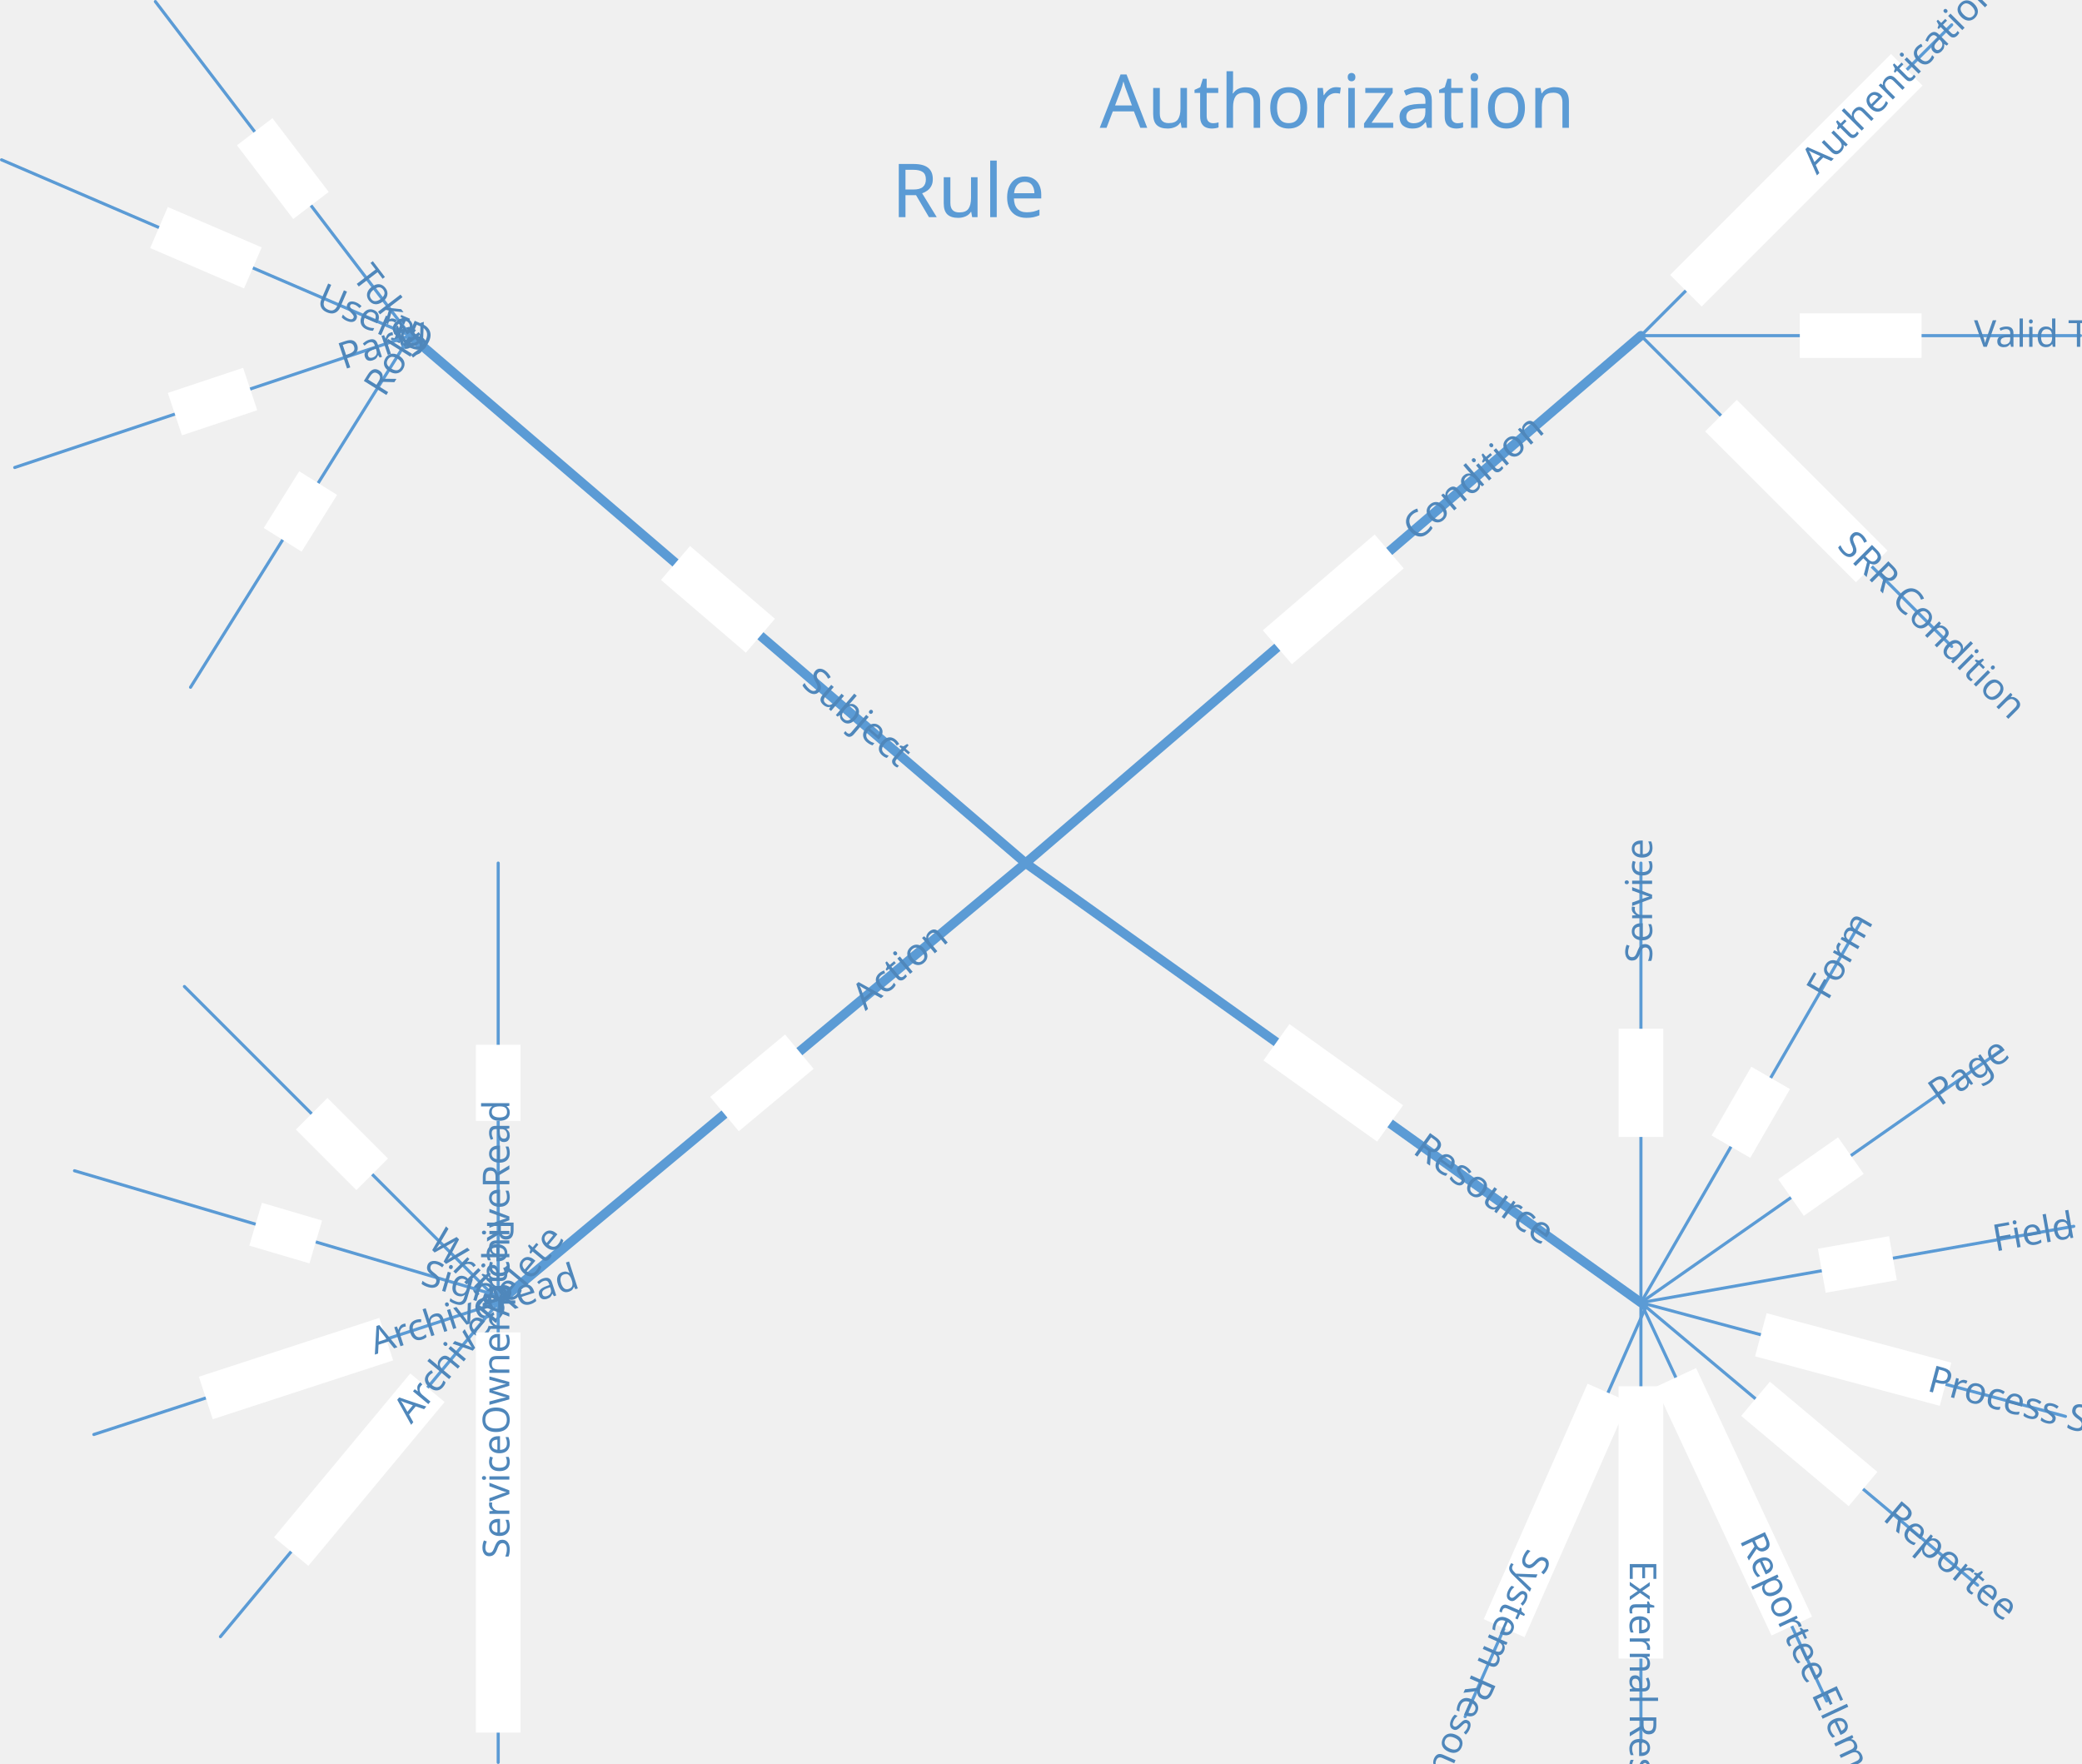
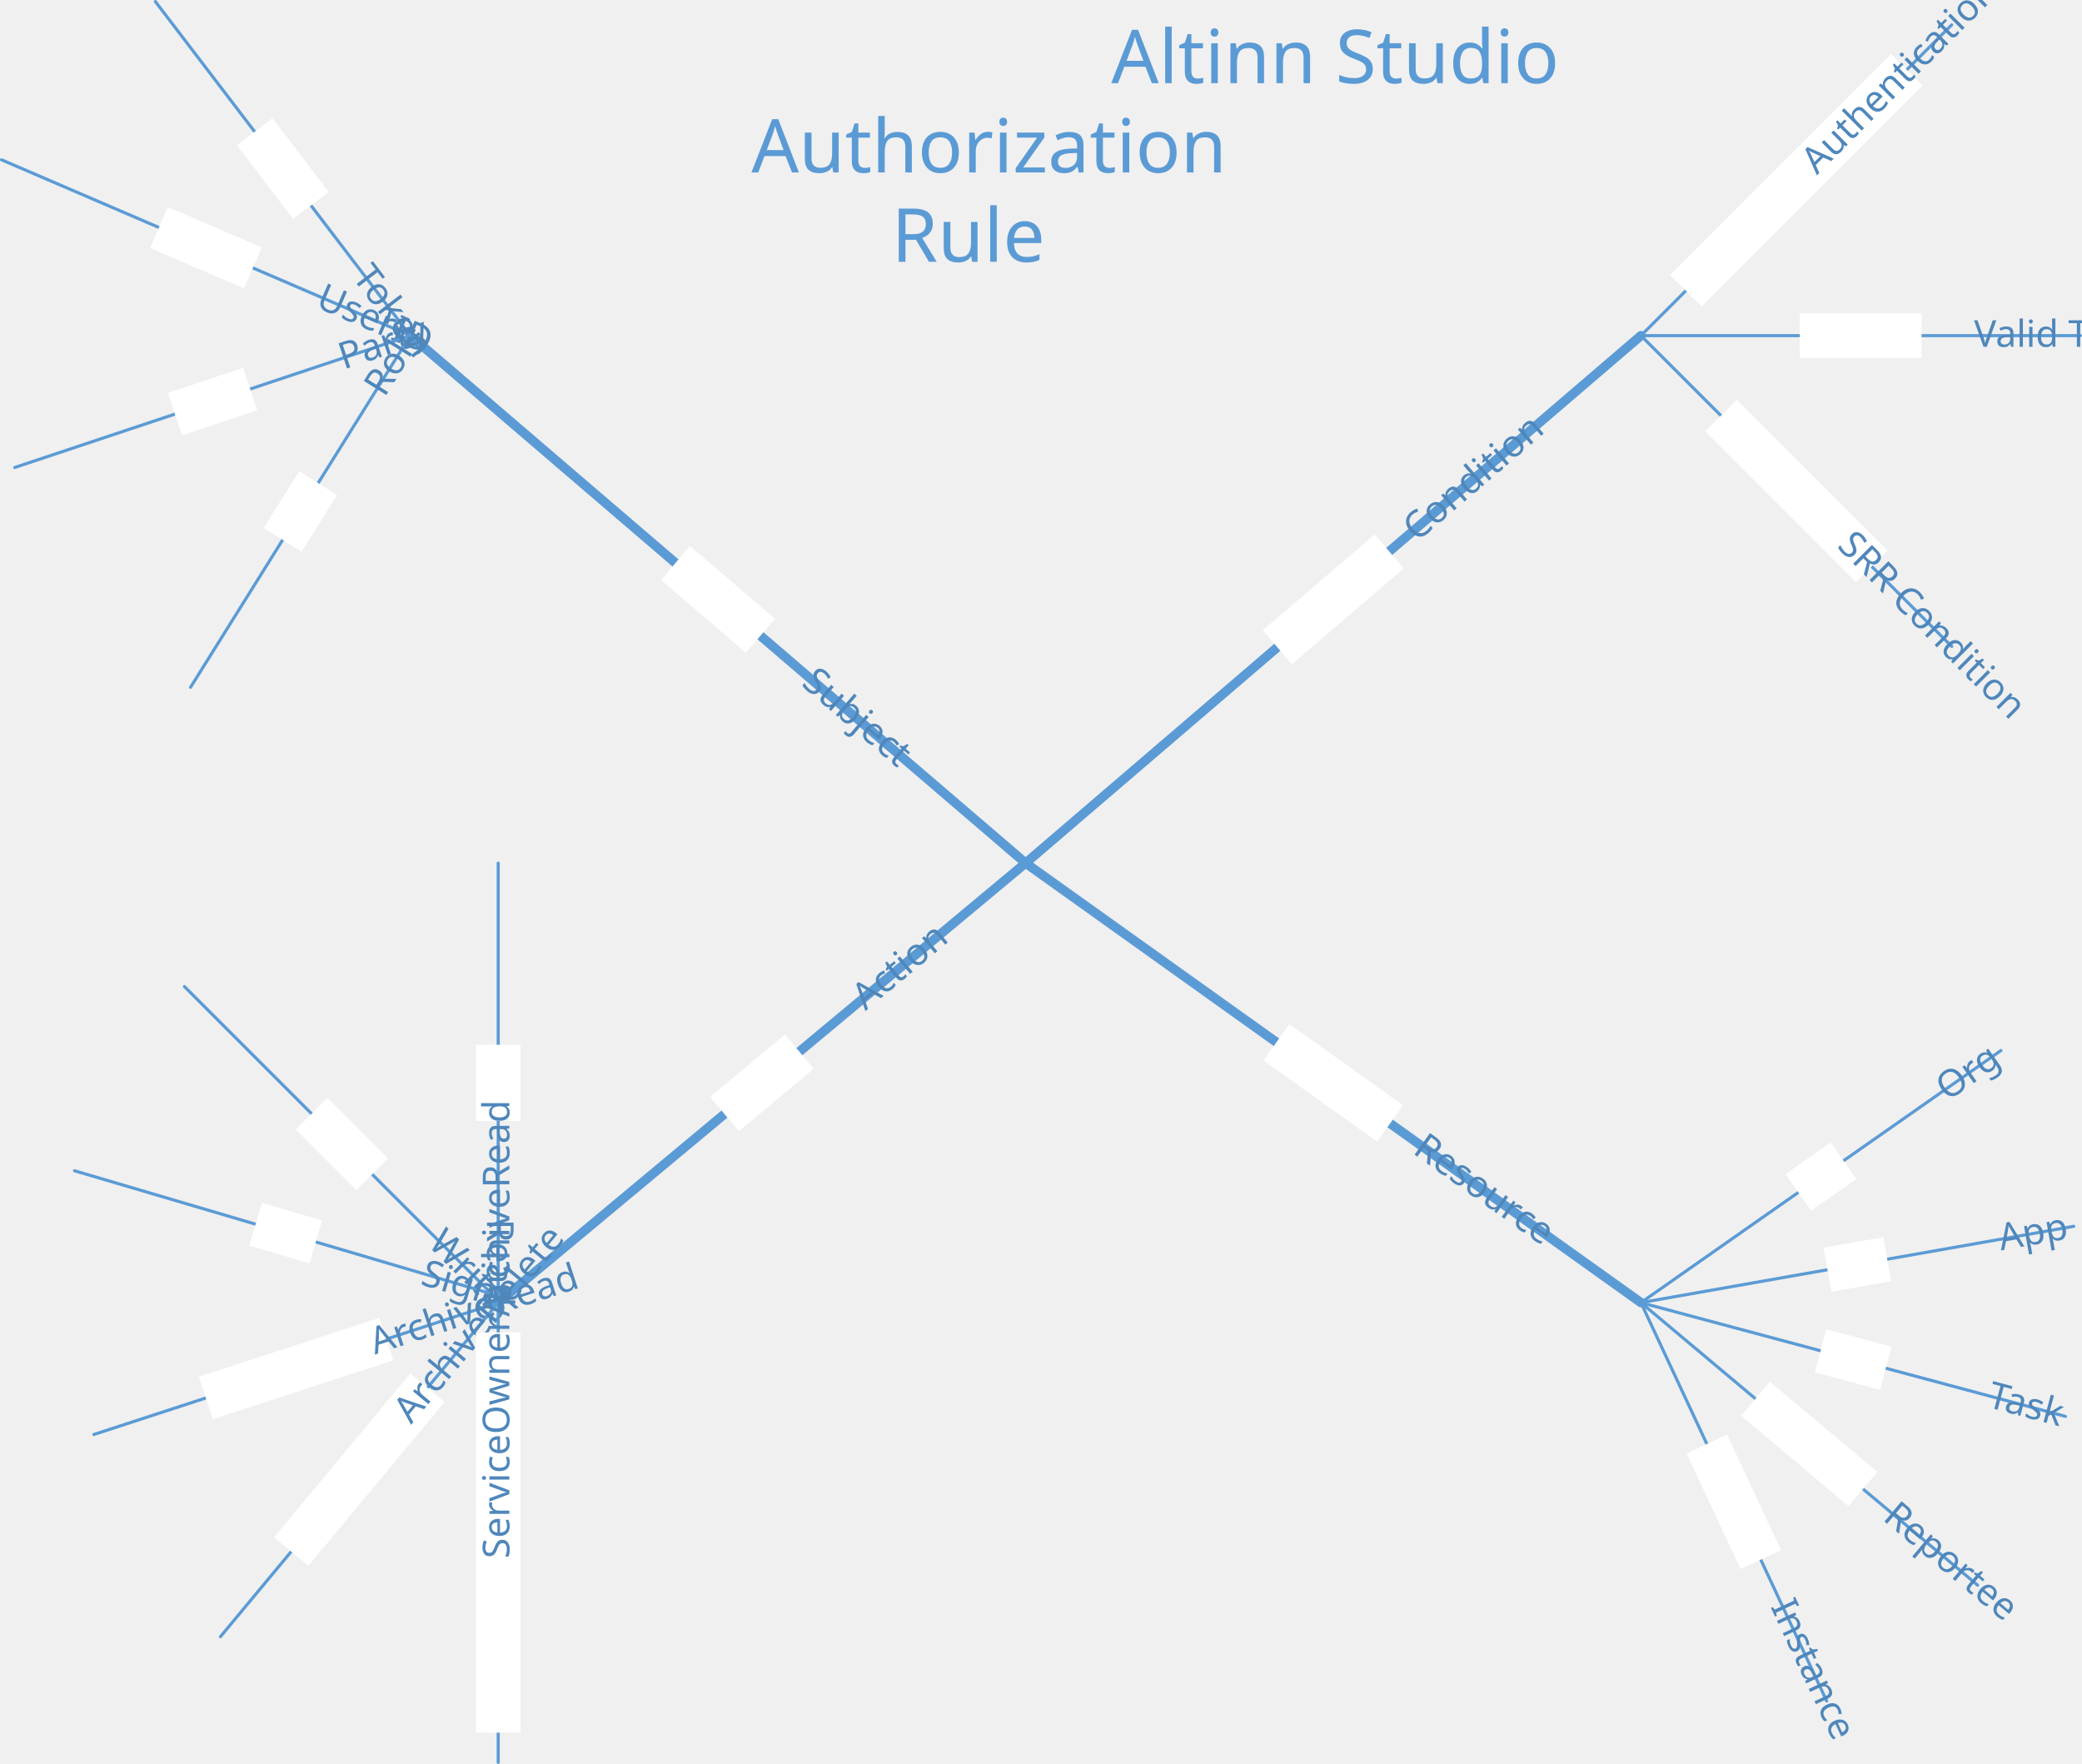
<svg xmlns="http://www.w3.org/2000/svg" xmlns:ns1="http://schemas.microsoft.com/visio/2003/SVGExtensions/" width="9.325in" height="7.9in" viewBox="0 0 671.394 568.78" xml:space="preserve" color-interpolation-filters="sRGB" class="st9">
  <ns1:documentProperties ns1:langID="1033" ns1:metric="true" ns1:viewMarkup="false">
    <ns1:userDefs>
      <ns1:ud ns1:nameU="DisableSpdActionTags" ns1:prompt="" ns1:val="VT0(0):26" />
    </ns1:userDefs>
  </ns1:documentProperties>
  <style type="text/css">
	
		.st1 {stroke:#5b9bd5;stroke-linecap:round;stroke-linejoin:round;stroke-width:3}
		.st2 {fill:#ffffff;stroke:none;stroke-linecap:butt;stroke-width:7.2}
		.st3 {fill:#4f87bb;font-family:Calibri;font-size:1em}
		.st4 {stroke:#5b9bd5;stroke-linecap:round;stroke-linejoin:round;stroke-width:1}
		.st5 {fill:#ffffff;stroke:none;stroke-linecap:butt}
		.st6 {fill:none;stroke:none;stroke-width:0.25}
		.st7 {fill:#5b9bd5;font-family:Calibri;font-size:2em}
		.st8 {font-size:1em}
		.st9 {fill:none;fill-rule:evenodd;font-size:12px;overflow:visible;stroke-linecap:square;stroke-miterlimit:3}
	
	</style>
  <g ns1:mID="0" ns1:index="1" ns1:groupContext="foregroundPage">
    <ns1:pageProperties ns1:drawingScale="0.0393701" ns1:pageScale="0.0393701" ns1:drawingUnits="24" ns1:shadowOffsetX="8.50394" ns1:shadowOffsetY="-8.50394" />
    <g id="shape1-1" ns1:mID="1" ns1:groupContext="shape" transform="translate(-39.4206,-153.554) rotate(-40.6013)">
      <ns1:textBlock ns1:margins="rect(4,4,4,4)" ns1:tabSpace="42.5197" />
      <ns1:textRect cx="130.671" cy="568.78" width="261.35" height="0" />
      <path d="M0 568.78 L261.34 568.78" class="st1" />
      <rect ns1:rectContext="textBkgnd" x="106.923" y="561.58" width="47.497" height="14.4" class="st2" />
      <text x="106.92" y="572.38" class="st3" ns1:langID="1044">
        <ns1:paragraph ns1:horizAlign="1" />
        <ns1:tabList />Condition</text>
    </g>
-     <g id="shape9-6" ns1:mID="9" ns1:groupContext="shape" transform="translate(36.5839,135.638) rotate(-60)">
-       <ns1:textBlock ns1:margins="rect(4,4,4,4)" ns1:tabSpace="42.5197" />
-       <ns1:textRect cx="70.866" cy="568.78" width="141.74" height="0" />
-       <path d="M0 568.78 L141.73 568.78" class="st4" />
-       <rect ns1:rectContext="textBkgnd" x="58.06" y="561.58" width="25.612" height="14.4" class="st5" />
-       <text x="58.06" y="572.38" class="st3" ns1:langID="1044">
-         <ns1:paragraph ns1:horizAlign="1" />
-         <ns1:tabList />Form</text>
-     </g>
-     <g id="shape10-11" ns1:mID="10" ns1:groupContext="shape" transform="translate(430.394,-140.111) rotate(-10)">
-       <ns1:textBlock ns1:margins="rect(4,4,4,4)" ns1:tabSpace="42.5197" />
-       <ns1:textRect cx="70.866" cy="568.78" width="141.74" height="0" />
-       <path d="M0 568.78 L141.73 568.78" class="st4" />
-       <rect ns1:rectContext="textBkgnd" x="59.217" y="561.58" width="23.297" height="14.4" class="st2" />
-       <text x="59.22" y="572.38" class="st3" ns1:langID="1044">
-         <ns1:paragraph ns1:horizAlign="1" />
-         <ns1:tabList />Field</text>
-     </g>
-     <g id="shape14-16" ns1:mID="14" ns1:groupContext="shape" transform="translate(676.372,-129.371) rotate(15)">
-       <ns1:textBlock ns1:margins="rect(4,4,4,4)" ns1:tabSpace="42.5197" />
-       <ns1:textRect cx="70.866" cy="568.78" width="141.74" height="0" />
-       <path d="M0 568.78 L141.73 568.78" class="st4" />
-       <rect ns1:rectContext="textBkgnd" x="40.034" y="561.58" width="61.665" height="14.4" class="st2" />
-       <text x="40.03" y="572.38" class="st3" ns1:langID="1044">
-         <ns1:paragraph ns1:horizAlign="1" />
-         <ns1:tabList />Process Step</text>
-     </g>
-     <g id="shape15-21" ns1:mID="15" ns1:groupContext="shape" transform="translate(-39.6181,420.028) rotate(-90)">
-       <ns1:textBlock ns1:margins="rect(4,4,4,4)" ns1:tabSpace="42.5197" />
-       <ns1:textRect cx="70.866" cy="568.78" width="141.74" height="0" />
-       <path d="M0 568.78 L141.73 568.78" class="st4" />
-       <rect ns1:rectContext="textBkgnd" x="53.423" y="561.58" width="34.887" height="14.4" class="st2" />
-       <text x="53.42" y="572.38" class="st3" ns1:langID="1044">
-         <ns1:paragraph ns1:horizAlign="1" />
-         <ns1:tabList />Service</text>
-     </g>
-     <g id="shape16-26" ns1:mID="16" ns1:groupContext="shape" transform="translate(894.766,-15.6828) rotate(40)">
+     <g id="shape10-6" ns1:mID="10" ns1:groupContext="shape" transform="translate(430.394,-140.111) rotate(-10)">
+       <ns1:textBlock ns1:margins="rect(4,4,4,4)" ns1:tabSpace="42.5197" />
+       <ns1:textRect cx="70.866" cy="568.78" width="141.74" height="0" />
+       <path d="M0 568.78 L141.73 568.78" class="st4" />
+       <rect ns1:rectContext="textBkgnd" x="61.09" y="561.58" width="19.553" height="14.4" class="st2" />
+       <text x="61.09" y="572.38" class="st3" ns1:langID="1044">
+         <ns1:paragraph ns1:horizAlign="1" />
+         <ns1:tabList />App</text>
+     </g>
+     <g id="shape14-11" ns1:mID="14" ns1:groupContext="shape" transform="translate(676.372,-129.371) rotate(15)">
+       <ns1:textBlock ns1:margins="rect(4,4,4,4)" ns1:tabSpace="42.5197" />
+       <ns1:textRect cx="70.866" cy="568.78" width="141.74" height="0" />
+       <path d="M0 568.78 L141.73 568.78" class="st4" />
+       <rect ns1:rectContext="textBkgnd" x="59.994" y="561.58" width="21.744" height="14.4" class="st2" />
+       <text x="59.99" y="572.38" class="st3" ns1:langID="1044">
+         <ns1:paragraph ns1:horizAlign="1" />
+         <ns1:tabList />Task</text>
+     </g>
+     <g id="shape16-16" ns1:mID="16" ns1:groupContext="shape" transform="translate(894.766,-15.6828) rotate(40)">
      <ns1:textBlock ns1:margins="rect(4,4,4,4)" ns1:tabSpace="42.5197" />
      <ns1:textRect cx="70.866" cy="568.78" width="141.74" height="0" />
      <path d="M0 568.78 L141.73 568.78" class="st4" />
      <rect ns1:rectContext="textBkgnd" x="48.234" y="561.58" width="45.264" height="14.4" class="st2" />
      <text x="48.23" y="572.38" class="st3" ns1:langID="1044">
        <ns1:paragraph ns1:horizAlign="1" />
        <ns1:tabList />Reportee</text>
    </g>
-     <g id="shape17-31" ns1:mID="17" ns1:groupContext="shape" transform="translate(202.923,-45.8894) rotate(-35)">
-       <ns1:textBlock ns1:margins="rect(4,4,4,4)" ns1:tabSpace="42.5197" />
-       <ns1:textRect cx="70.866" cy="568.78" width="141.74" height="0" />
-       <path d="M0 568.78 L141.73 568.78" class="st4" />
-       <rect ns1:rectContext="textBkgnd" x="59.083" y="561.58" width="23.567" height="14.4" class="st5" />
-       <text x="59.08" y="572.38" class="st3" ns1:langID="1044">
-         <ns1:paragraph ns1:horizAlign="1" />
-         <ns1:tabList />Page</text>
-     </g>
-     <g id="shape28-36" ns1:mID="28" ns1:groupContext="shape" transform="translate(1044.65,179.651) rotate(65)">
-       <ns1:textBlock ns1:margins="rect(4,4,4,4)" ns1:tabSpace="42.5197" />
-       <ns1:textRect cx="70.866" cy="568.78" width="141.74" height="0" />
-       <path d="M0 568.78 L141.73 568.78" class="st4" />
-       <rect ns1:rectContext="textBkgnd" x="26.645" y="561.58" width="88.442" height="14.4" class="st2" />
-       <text x="26.64" y="572.38" class="st3" ns1:langID="1044">
-         <ns1:paragraph ns1:horizAlign="1" />
-         <ns1:tabList />Reportee Element</text>
-     </g>
-     <g id="shape29-41" ns1:mID="29" ns1:groupContext="shape" transform="translate(1097.94,420.028) rotate(90)">
-       <ns1:textBlock ns1:margins="rect(4,4,4,4)" ns1:tabSpace="42.5197" />
-       <ns1:textRect cx="70.866" cy="568.78" width="141.74" height="0" />
-       <path d="M0 568.78 L141.73 568.78" class="st4" />
-       <rect ns1:rectContext="textBkgnd" x="26.97" y="561.58" width="87.792" height="14.4" class="st5" />
-       <text x="26.97" y="572.38" class="st3" ns1:langID="1044">
-         <ns1:paragraph ns1:horizAlign="1" />
-         <ns1:tabList />External Resource</text>
-     </g>
-     <g id="shape31-46" ns1:mID="31" ns1:groupContext="shape" transform="translate(661.333,-184.54) rotate(35.5377)">
+     <g id="shape17-21" ns1:mID="17" ns1:groupContext="shape" transform="translate(202.923,-45.8894) rotate(-35)">
+       <ns1:textBlock ns1:margins="rect(4,4,4,4)" ns1:tabSpace="42.5197" />
+       <ns1:textRect cx="70.866" cy="568.78" width="141.74" height="0" />
+       <path d="M0 568.78 L141.73 568.78" class="st4" />
+       <rect ns1:rectContext="textBkgnd" x="61.977" y="561.58" width="17.777" height="14.4" class="st2" />
+       <text x="61.98" y="572.38" class="st3" ns1:langID="1044">
+         <ns1:paragraph ns1:horizAlign="1" />
+         <ns1:tabList />Org</text>
+     </g>
+     <g id="shape28-26" ns1:mID="28" ns1:groupContext="shape" transform="translate(1044.65,179.651) rotate(65)">
+       <ns1:textBlock ns1:margins="rect(4,4,4,4)" ns1:tabSpace="42.5197" />
+       <ns1:textRect cx="70.866" cy="568.78" width="141.74" height="0" />
+       <path d="M0 568.78 L141.73 568.78" class="st4" />
+       <rect ns1:rectContext="textBkgnd" x="50.297" y="561.58" width="41.139" height="14.4" class="st2" />
+       <text x="50.3" y="572.38" class="st3" ns1:langID="1044">
+         <ns1:paragraph ns1:horizAlign="1" />
+         <ns1:tabList />Instance</text>
+     </g>
+     <g id="shape31-31" ns1:mID="31" ns1:groupContext="shape" transform="translate(661.333,-184.54) rotate(35.5377)">
      <ns1:textBlock ns1:margins="rect(4,4,4,4)" ns1:tabSpace="42.5197" />
      <ns1:textRect cx="121.923" cy="568.78" width="243.85" height="0" />
      <path d="M0 568.78 L243.85 568.78" class="st1" />
      <rect ns1:rectContext="textBkgnd" x="99.402" y="561.58" width="45.041" height="14.4" class="st2" />
      <text x="99.4" y="572.38" class="st3" ns1:langID="1044">
        <ns1:paragraph ns1:horizAlign="1" />
        <ns1:tabList />Resource</text>
    </g>
-     <g id="shape32-51" ns1:mID="32" ns1:groupContext="shape" transform="translate(126.974,-293.971) rotate(-45)">
-       <ns1:textBlock ns1:margins="rect(4,4,4,4)" ns1:tabSpace="42.5197" />
-       <ns1:textRect cx="70.866" cy="568.78" width="141.74" height="0" />
-       <path d="M0 568.78 L141.73 568.78" class="st4" />
-       <rect ns1:rectContext="textBkgnd" x="20.504" y="561.58" width="100.724" height="14.4" class="st5" />
+     <g id="shape32-36" ns1:mID="32" ns1:groupContext="shape" transform="translate(126.974,-293.971) rotate(-45)">
+       <ns1:textBlock ns1:margins="rect(4,4,4,4)" ns1:tabSpace="42.5197" />
+       <ns1:textRect cx="70.866" cy="568.78" width="141.74" height="0" />
+       <path d="M0 568.78 L141.73 568.78" class="st4" />
+       <rect ns1:rectContext="textBkgnd" x="20.504" y="561.58" width="100.724" height="14.4" class="st2" />
      <text x="20.5" y="572.38" class="st3" ns1:langID="1044">
        <ns1:paragraph ns1:horizAlign="1" />
        <ns1:tabList />Authentication Level</text>
    </g>
-     <g id="shape33-56" ns1:mID="33" ns1:groupContext="shape" transform="translate(529.161,-460.563)">
+     <g id="shape33-41" ns1:mID="33" ns1:groupContext="shape" transform="translate(529.161,-460.563)">
      <ns1:textBlock ns1:margins="rect(4,4,4,4)" ns1:tabSpace="42.5197" />
      <ns1:textRect cx="70.866" cy="568.78" width="141.74" height="0" />
      <path d="M0 568.78 L141.73 568.78" class="st4" />
      <rect ns1:rectContext="textBkgnd" x="51.237" y="561.58" width="39.258" height="14.4" class="st2" />
      <text x="51.24" y="572.38" class="st3" ns1:langID="1044">
        <ns1:paragraph ns1:horizAlign="1" />
        <ns1:tabList />Valid To</text>
    </g>
-     <g id="shape37-61" ns1:mID="37" ns1:groupContext="shape" transform="translate(931.349,-293.971) rotate(45)">
-       <ns1:textBlock ns1:margins="rect(4,4,4,4)" ns1:tabSpace="42.5197" />
-       <ns1:textRect cx="70.866" cy="568.78" width="141.74" height="0" />
-       <path d="M0 568.78 L141.73 568.78" class="st4" />
-       <rect ns1:rectContext="textBkgnd" x="36.489" y="561.58" width="68.755" height="14.4" class="st2" />
+     <g id="shape37-46" ns1:mID="37" ns1:groupContext="shape" transform="translate(931.349,-293.971) rotate(45)">
+       <ns1:textBlock ns1:margins="rect(4,4,4,4)" ns1:tabSpace="42.5197" />
+       <ns1:textRect cx="70.866" cy="568.78" width="141.74" height="0" />
+       <path d="M0 568.78 L141.73 568.78" class="st4" />
+       <rect ns1:rectContext="textBkgnd" x="36.489" y="561.58" width="68.755" height="14.4" class="st5" />
      <text x="36.49" y="572.38" class="st3" ns1:langID="1044">
        <ns1:paragraph ns1:horizAlign="1" />
        <ns1:tabList />SRR Condition</text>
    </g>
-     <g id="shape38-66" ns1:mID="38" ns1:groupContext="shape" transform="translate(-203.466,-16.921) rotate(-39.8056)">
+     <g id="shape38-51" ns1:mID="38" ns1:groupContext="shape" transform="translate(-203.466,-16.921) rotate(-39.8056)">
      <ns1:textBlock ns1:margins="rect(4,4,4,4)" ns1:tabSpace="42.5197" />
      <ns1:textRect cx="110.696" cy="568.78" width="221.4" height="0" />
      <path d="M0 568.78 L221.39 568.78" class="st1" />
      <rect ns1:rectContext="textBkgnd" x="94.984" y="561.58" width="31.424" height="14.4" class="st2" />
      <text x="94.98" y="572.38" class="st3" ns1:langID="1044">
        <ns1:paragraph ns1:horizAlign="1" />
        <ns1:tabList />Action</text>
    </g>
-     <g id="shape39-71" ns1:mID="39" ns1:groupContext="shape" transform="translate(502.468,-323.633) rotate(40.6013)">
+     <g id="shape39-56" ns1:mID="39" ns1:groupContext="shape" transform="translate(502.468,-323.633) rotate(40.6013)">
      <ns1:textBlock ns1:margins="rect(4,4,4,4)" ns1:tabSpace="42.5197" />
      <ns1:textRect cx="130.671" cy="568.78" width="261.35" height="0" />
      <path d="M0 568.78 L261.34 568.78" class="st1" />
      <rect ns1:rectContext="textBkgnd" x="112.641" y="561.58" width="36.059" height="14.4" class="st5" />
      <text x="112.64" y="572.38" class="st3" ns1:langID="1044">
        <ns1:paragraph ns1:horizAlign="1" />
        <ns1:tabList />Subject</text>
    </g>
-     <g id="shape41-76" ns1:mID="41" ns1:groupContext="shape" transform="translate(225.231,-470.976) rotate(23.2729)">
+     <g id="shape41-61" ns1:mID="41" ns1:groupContext="shape" transform="translate(225.231,-470.976) rotate(23.2729)">
      <ns1:textBlock ns1:margins="rect(4,4,4,4)" ns1:tabSpace="42.5197" />
      <ns1:textRect cx="71.743" cy="568.78" width="143.49" height="0" />
      <path d="M0 568.78 L143.49 568.78" class="st4" />
      <rect ns1:rectContext="textBkgnd" x="55.266" y="561.58" width="32.953" height="14.4" class="st2" />
      <text x="55.27" y="572.38" class="st3" ns1:langID="1044">
        <ns1:paragraph ns1:horizAlign="1" />
        <ns1:tabList />UserID</text>
    </g>
-     <g id="shape42-81" ns1:mID="42" ns1:groupContext="shape" transform="translate(-175.112,-388.855) rotate(-18.4349)">
+     <g id="shape42-66" ns1:mID="42" ns1:groupContext="shape" transform="translate(-175.112,-388.855) rotate(-18.4349)">
      <ns1:textBlock ns1:margins="rect(4,4,4,4)" ns1:tabSpace="42.5197" />
      <ns1:textRect cx="67.23" cy="568.78" width="134.46" height="0" />
      <path d="M0 568.78 L134.46 568.78" class="st4" />
      <rect ns1:rectContext="textBkgnd" x="54.438" y="561.58" width="25.582" height="14.4" class="st2" />
      <text x="54.44" y="572.38" class="st3" ns1:langID="1044">
        <ns1:paragraph ns1:horizAlign="1" />
        <ns1:tabList />Party</text>
    </g>
-     <g id="shape43-86" ns1:mID="43" ns1:groupContext="shape" transform="translate(-420.879,-79.8502) rotate(-57.9946)">
+     <g id="shape43-71" ns1:mID="43" ns1:groupContext="shape" transform="translate(-420.879,-79.8502) rotate(-57.9946)">
      <ns1:textBlock ns1:margins="rect(4,4,4,4)" ns1:tabSpace="42.5197" />
      <ns1:textRect cx="66.855" cy="568.78" width="133.71" height="0" />
      <path d="M0 568.78 L133.71 568.78" class="st4" />
      <rect ns1:rectContext="textBkgnd" x="56.071" y="561.58" width="21.569" height="14.4" class="st2" />
      <text x="56.07" y="572.38" class="st3" ns1:langID="1044">
        <ns1:paragraph ns1:horizAlign="1" />
        <ns1:tabList />Role</text>
    </g>
-     <g id="shape46-91" ns1:mID="46" ns1:groupContext="shape" transform="translate(729.437,278.295) rotate(90)">
+     <g id="shape46-76" ns1:mID="46" ns1:groupContext="shape" transform="translate(729.437,278.295) rotate(90)">
      <ns1:textBlock ns1:margins="rect(4,4,4,4)" ns1:tabSpace="42.5197" />
      <ns1:textRect cx="70.866" cy="568.78" width="141.74" height="0" />
      <path d="M0 568.78 L141.73 568.78" class="st4" />
      <rect ns1:rectContext="textBkgnd" x="58.596" y="561.58" width="24.539" height="14.4" class="st2" />
      <text x="58.6" y="572.38" class="st3" ns1:langID="1044">
        <ns1:paragraph ns1:horizAlign="1" />
        <ns1:tabList />Read</text>
    </g>
-     <g id="shape47-96" ns1:mID="47" ns1:groupContext="shape" transform="translate(461.653,-84.0939) rotate(45)">
+     <g id="shape47-81" ns1:mID="47" ns1:groupContext="shape" transform="translate(461.653,-84.0939) rotate(45)">
      <ns1:textBlock ns1:margins="rect(4,4,4,4)" ns1:tabSpace="42.5197" />
      <ns1:textRect cx="71.84" cy="568.78" width="143.68" height="0" />
      <path d="M0 568.78 L143.68 568.78" class="st4" />
      <rect ns1:rectContext="textBkgnd" x="58.038" y="561.58" width="27.604" height="14.4" class="st2" />
      <text x="58.04" y="572.38" class="st3" ns1:langID="1044">
        <ns1:paragraph ns1:horizAlign="1" />
        <ns1:tabList />Write</text>
    </g>
-     <g id="shape48-101" ns1:mID="48" ns1:groupContext="shape" transform="translate(184.985,-168.022) rotate(16.4386)">
+     <g id="shape48-86" ns1:mID="48" ns1:groupContext="shape" transform="translate(184.985,-168.022) rotate(16.4386)">
      <ns1:textBlock ns1:margins="rect(4,4,4,4)" ns1:tabSpace="42.5197" />
      <ns1:textRect cx="71.008" cy="568.78" width="142.02" height="0" />
      <path d="M0 568.78 L142.02 568.78" class="st4" />
      <rect ns1:rectContext="textBkgnd" x="60.897" y="561.58" width="20.221" height="14.4" class="st2" />
      <text x="60.9" y="572.38" class="st3" ns1:langID="1044">
        <ns1:paragraph ns1:horizAlign="1" />
        <ns1:tabList />Sign</text>
    </g>
-     <g id="shape49-106" ns1:mID="49" ns1:groupContext="shape" transform="translate(-146.07,-78.2084) rotate(-18.0605)">
+     <g id="shape49-91" ns1:mID="49" ns1:groupContext="shape" transform="translate(-146.07,-78.2084) rotate(-18.0605)">
      <ns1:textBlock ns1:margins="rect(4,4,4,4)" ns1:tabSpace="42.5197" />
      <ns1:textRect cx="68.576" cy="568.78" width="137.16" height="0" />
      <path d="M0 568.78 L137.15 568.78" class="st4" />
      <rect ns1:rectContext="textBkgnd" x="37.981" y="561.58" width="61.19" height="14.4" class="st2" />
      <text x="37.98" y="572.38" class="st3" ns1:langID="1044">
        <ns1:paragraph ns1:horizAlign="1" />
        <ns1:tabList />ArchiveRead</text>
    </g>
-     <g id="shape50-111" ns1:mID="50" ns1:groupContext="shape" transform="translate(-366.243,164.073) rotate(-50.2538)">
+     <g id="shape50-96" ns1:mID="50" ns1:groupContext="shape" transform="translate(-366.243,164.073) rotate(-50.2538)">
      <ns1:textBlock ns1:margins="rect(4,4,4,4)" ns1:tabSpace="42.5197" />
      <ns1:textRect cx="70.047" cy="568.78" width="140.1" height="0" />
      <path d="M0 568.78 L140.09 568.78" class="st4" />
      <rect ns1:rectContext="textBkgnd" x="35.688" y="561.58" width="68.719" height="14.4" class="st2" />
      <text x="35.69" y="572.38" class="st3" ns1:langID="1044">
        <ns1:paragraph ns1:horizAlign="1" />
        <ns1:tabList />ArchiveDelete</text>
    </g>
-     <g id="shape51-116" ns1:mID="51" ns1:groupContext="shape" transform="translate(-408.122,568.28) rotate(-90)">
+     <g id="shape51-101" ns1:mID="51" ns1:groupContext="shape" transform="translate(-408.122,568.28) rotate(-90)">
      <ns1:textBlock ns1:margins="rect(4,4,4,4)" ns1:tabSpace="42.5197" />
      <ns1:textRect cx="74.126" cy="568.78" width="148.26" height="0" />
      <path d="M0 568.78 L148.25 568.78" class="st4" />
      <rect ns1:rectContext="textBkgnd" x="9.596" y="561.58" width="129.06" height="14.4" class="st2" />
      <text x="9.6" y="572.38" class="st3" ns1:langID="1044">
        <ns1:paragraph ns1:horizAlign="1" />
        <ns1:tabList />ServiceOwnerArchiveRead</text>
    </g>
-     <g id="shape55-121" ns1:mID="55" ns1:groupContext="shape" transform="translate(237.76,-503.083)">
+     <g id="shape55-106" ns1:mID="55" ns1:groupContext="shape" transform="translate(237.76,-503.083)">
      <ns1:textBlock ns1:margins="rect(4,4,4,4)" ns1:tabSpace="42.5197" />
      <ns1:textRect cx="71.291" cy="551.488" width="142.59" height="34.583" />
      <rect x="0" y="534.197" width="142.583" height="34.583" class="st6" />
-       <text x="4.56" y="544.29" class="st7" ns1:langID="1044">
-         <ns1:paragraph ns1:horizAlign="1" />
-         <ns1:tabList />Authorization <tspan x="49.75" dy="1.2em" class="st8">Rule</tspan>
+       <text x="8.27" y="529.89" class="st7" ns1:langID="1044">
+         <ns1:paragraph ns1:horizAlign="1" />
+         <ns1:tabList />Altinn Studio <tspan x="4.56" dy="1.2em" class="st8">Authorization </tspan>
+         <tspan x="49.75" dy="1.2em" class="st8">Rule</tspan>
      </text>
    </g>
-     <g id="shape59-125" ns1:mID="59" ns1:groupContext="shape" transform="translate(502.258,-344.563) rotate(52.6507)">
+     <g id="shape59-111" ns1:mID="59" ns1:groupContext="shape" transform="translate(502.258,-344.563) rotate(52.6507)">
      <ns1:textBlock ns1:margins="rect(4,4,4,4)" ns1:tabSpace="42.5197" />
      <ns1:textRect cx="67.75" cy="568.78" width="135.51" height="0" />
      <path d="M0 568.78 L135.5 568.78" class="st4" />
-       <rect ns1:rectContext="textBkgnd" x="52.797" y="561.58" width="29.906" height="14.4" class="st5" />
+       <rect ns1:rectContext="textBkgnd" x="52.797" y="561.58" width="29.906" height="14.4" class="st2" />
      <text x="52.8" y="572.38" class="st3" ns1:langID="1044">
        <ns1:paragraph ns1:horizAlign="1" />
        <ns1:tabList />Token</text>
-     </g>
-     <g id="shape60-130" ns1:mID="60" ns1:groupContext="shape" transform="translate(1051.53,650.088) rotate(113.801)">
-       <ns1:textBlock ns1:margins="rect(4,4,4,4)" ns1:tabSpace="42.5197" />
-       <ns1:textRect cx="72.674" cy="568.78" width="145.35" height="0" />
-       <path d="M0 568.78 L145.35 568.78" class="st4" />
-       <rect ns1:rectContext="textBkgnd" x="31.189" y="561.58" width="82.97" height="14.4" class="st2" />
-       <text x="31.19" y="572.38" class="st3" ns1:langID="1044">
-         <ns1:paragraph ns1:horizAlign="1" />
-         <ns1:tabList />System Resource</text>
    </g>
  </g>
</svg>
